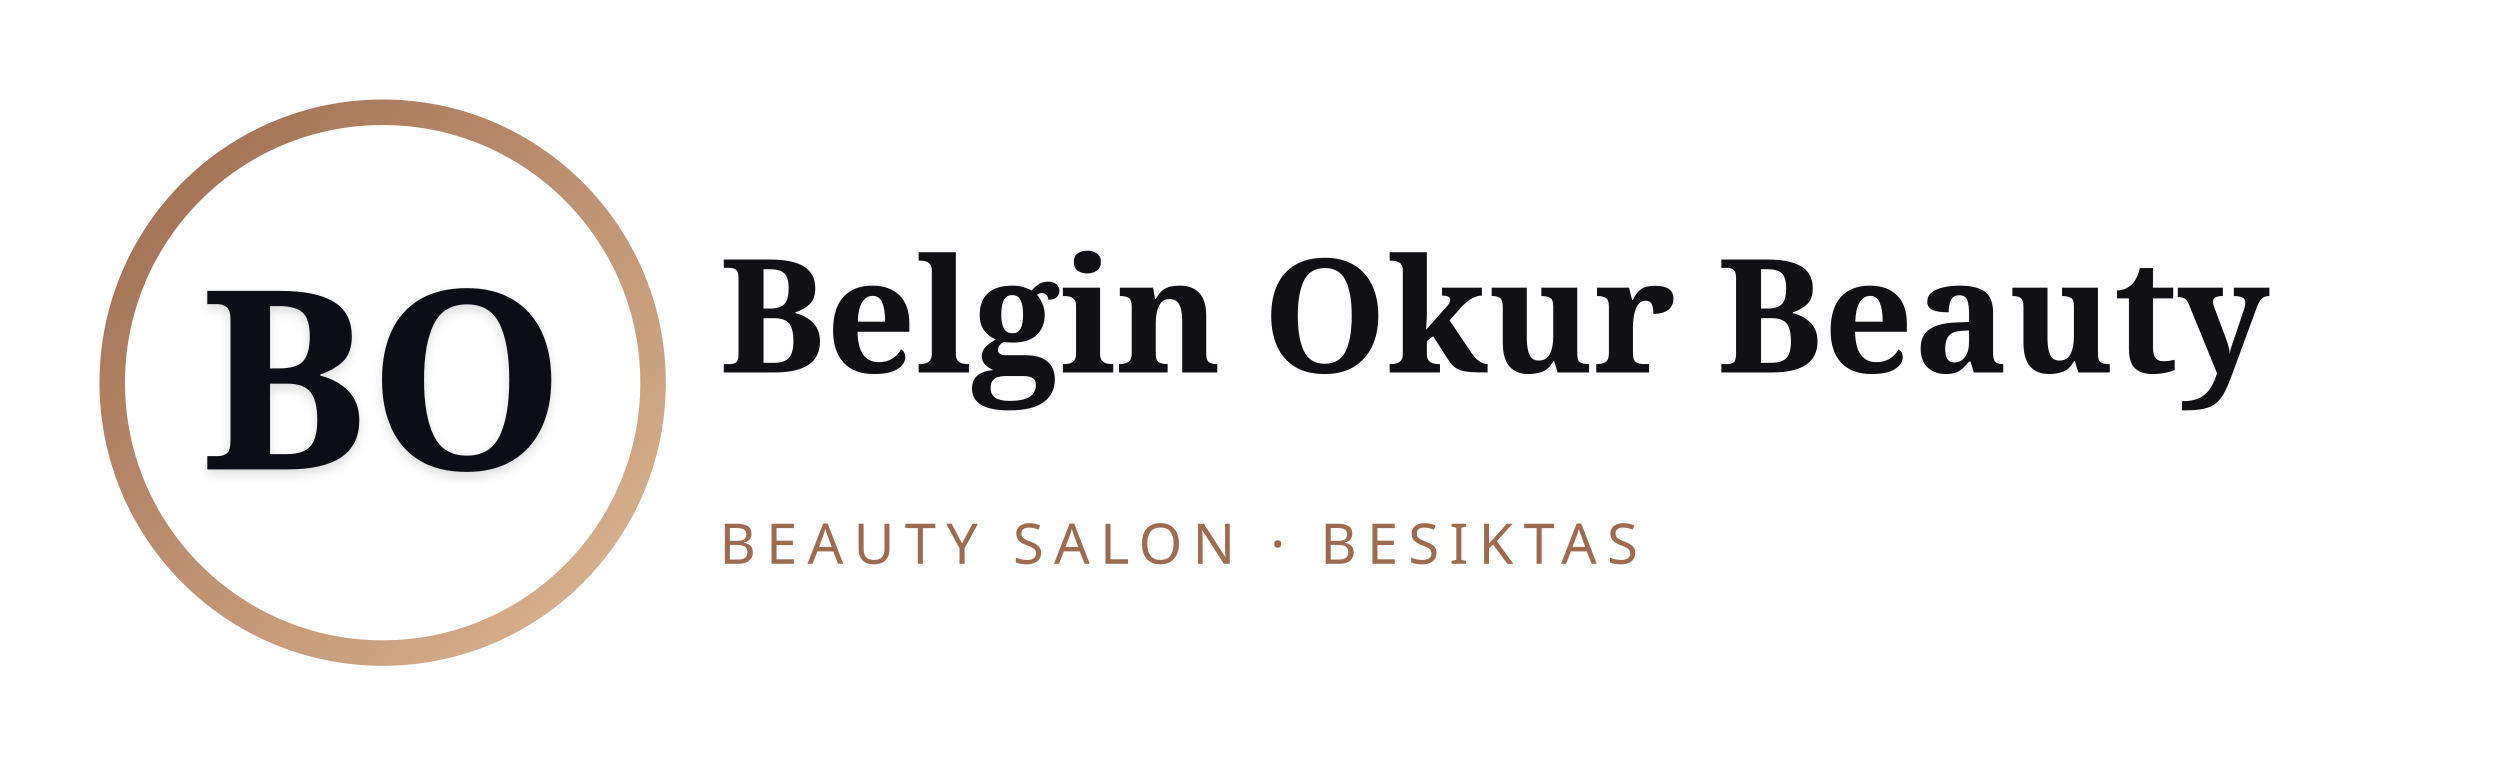
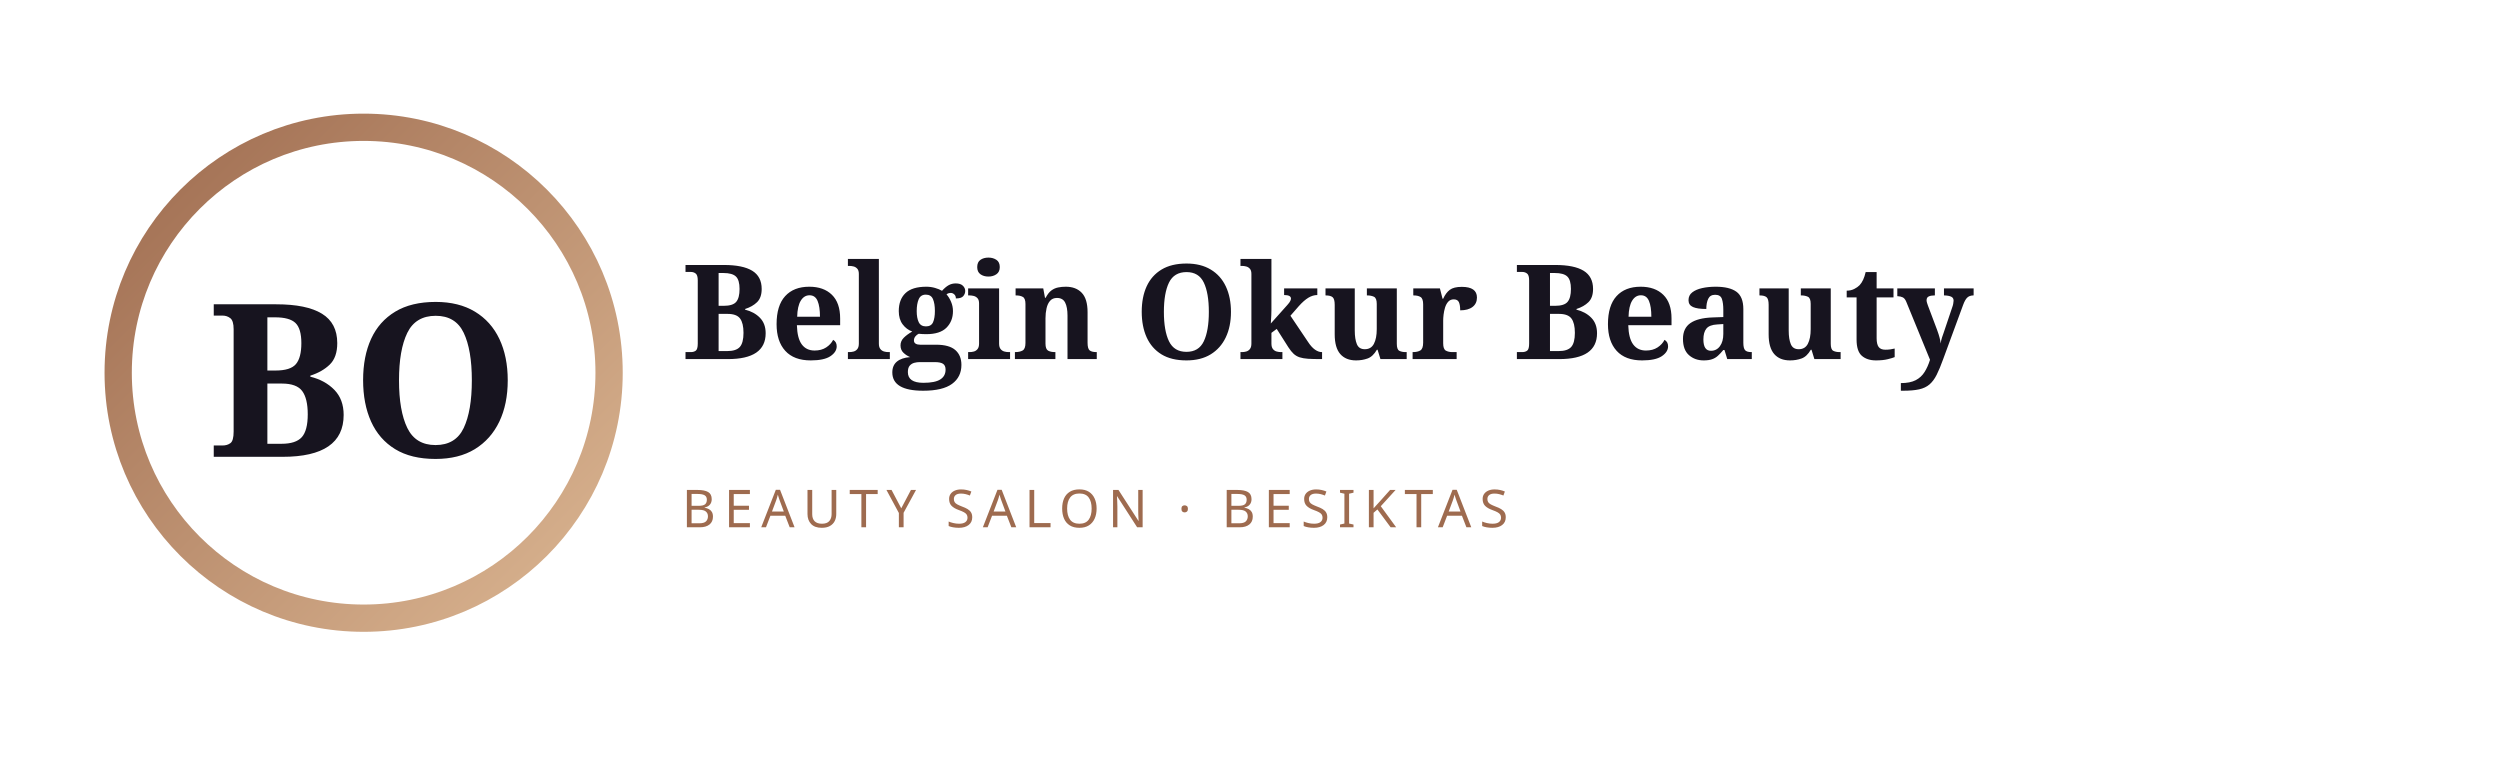
- <svg xmlns="http://www.w3.org/2000/svg" width="980" height="300" viewBox="0 0 980 300" role="img" aria-label="Belgin Okur Beauty logo">
+ <svg xmlns="http://www.w3.org/2000/svg" width="1100" height="340" viewBox="0 0 1100 340" role="img" aria-label="Belgin Okur Beauty logo">
  <defs>
    <linearGradient id="g" x1="0" y1="0" x2="1" y2="1">
      <stop offset="0%" stop-color="#9e6b4f" />
      <stop offset="100%" stop-color="#dcb793" />
    </linearGradient>
-     <filter id="shadow" x="-30%" y="-30%" width="160%" height="160%">
-       <feDropShadow dx="0" dy="2" stdDeviation="2" flood-color="#000" flood-opacity="0.14" />
-     </filter>
  </defs>
-   <rect width="980" height="300" fill="none" />
-   <g transform="translate(24,24)">
-     <circle cx="126" cy="126" r="106" fill="none" stroke="url(#g)" stroke-width="10" />
-     <text x="126" y="160" text-anchor="middle" font-family="'Playfair Display',serif" font-size="98" font-weight="700" fill="#101015" filter="url(#shadow)">BO</text>
+   <rect width="1100" height="340" fill="none" />
+   <g transform="translate(30,34)">
+     <circle cx="130" cy="130" r="108" fill="none" stroke="url(#g)" stroke-width="12" />
+     <text x="130" y="167" text-anchor="middle" font-family="'Playfair Display', serif" font-size="94" font-weight="700" fill="#17141f">BO</text>
  </g>
-   <g transform="translate(282,76)">
-     <text x="0" y="70" font-family="'Playfair Display',serif" font-size="62" fill="#101015" font-weight="600">Belgin Okur Beauty</text>
-     <line x1="0" y1="96" x2="640" y2="96" stroke="url(#g)" stroke-width="4" />
-     <text x="0" y="145" font-family="'Manrope',sans-serif" font-size="22" letter-spacing="4" fill="#9e6b4f">BEAUTY SALON · BESIKTAS</text>
+   <g transform="translate(300,96)">
+     <text x="0" y="62" font-family="'Playfair Display', serif" font-size="58" fill="#17141f" font-weight="600">Belgin Okur Beauty</text>
+     <line x1="0" y1="88" x2="730" y2="88" stroke="url(#g)" stroke-width="4" />
+     <text x="0" y="136" font-family="'Manrope', sans-serif" font-size="23" letter-spacing="3.6" fill="#9e6b4f">BEAUTY SALON · BESIKTAS</text>
  </g>
</svg>
